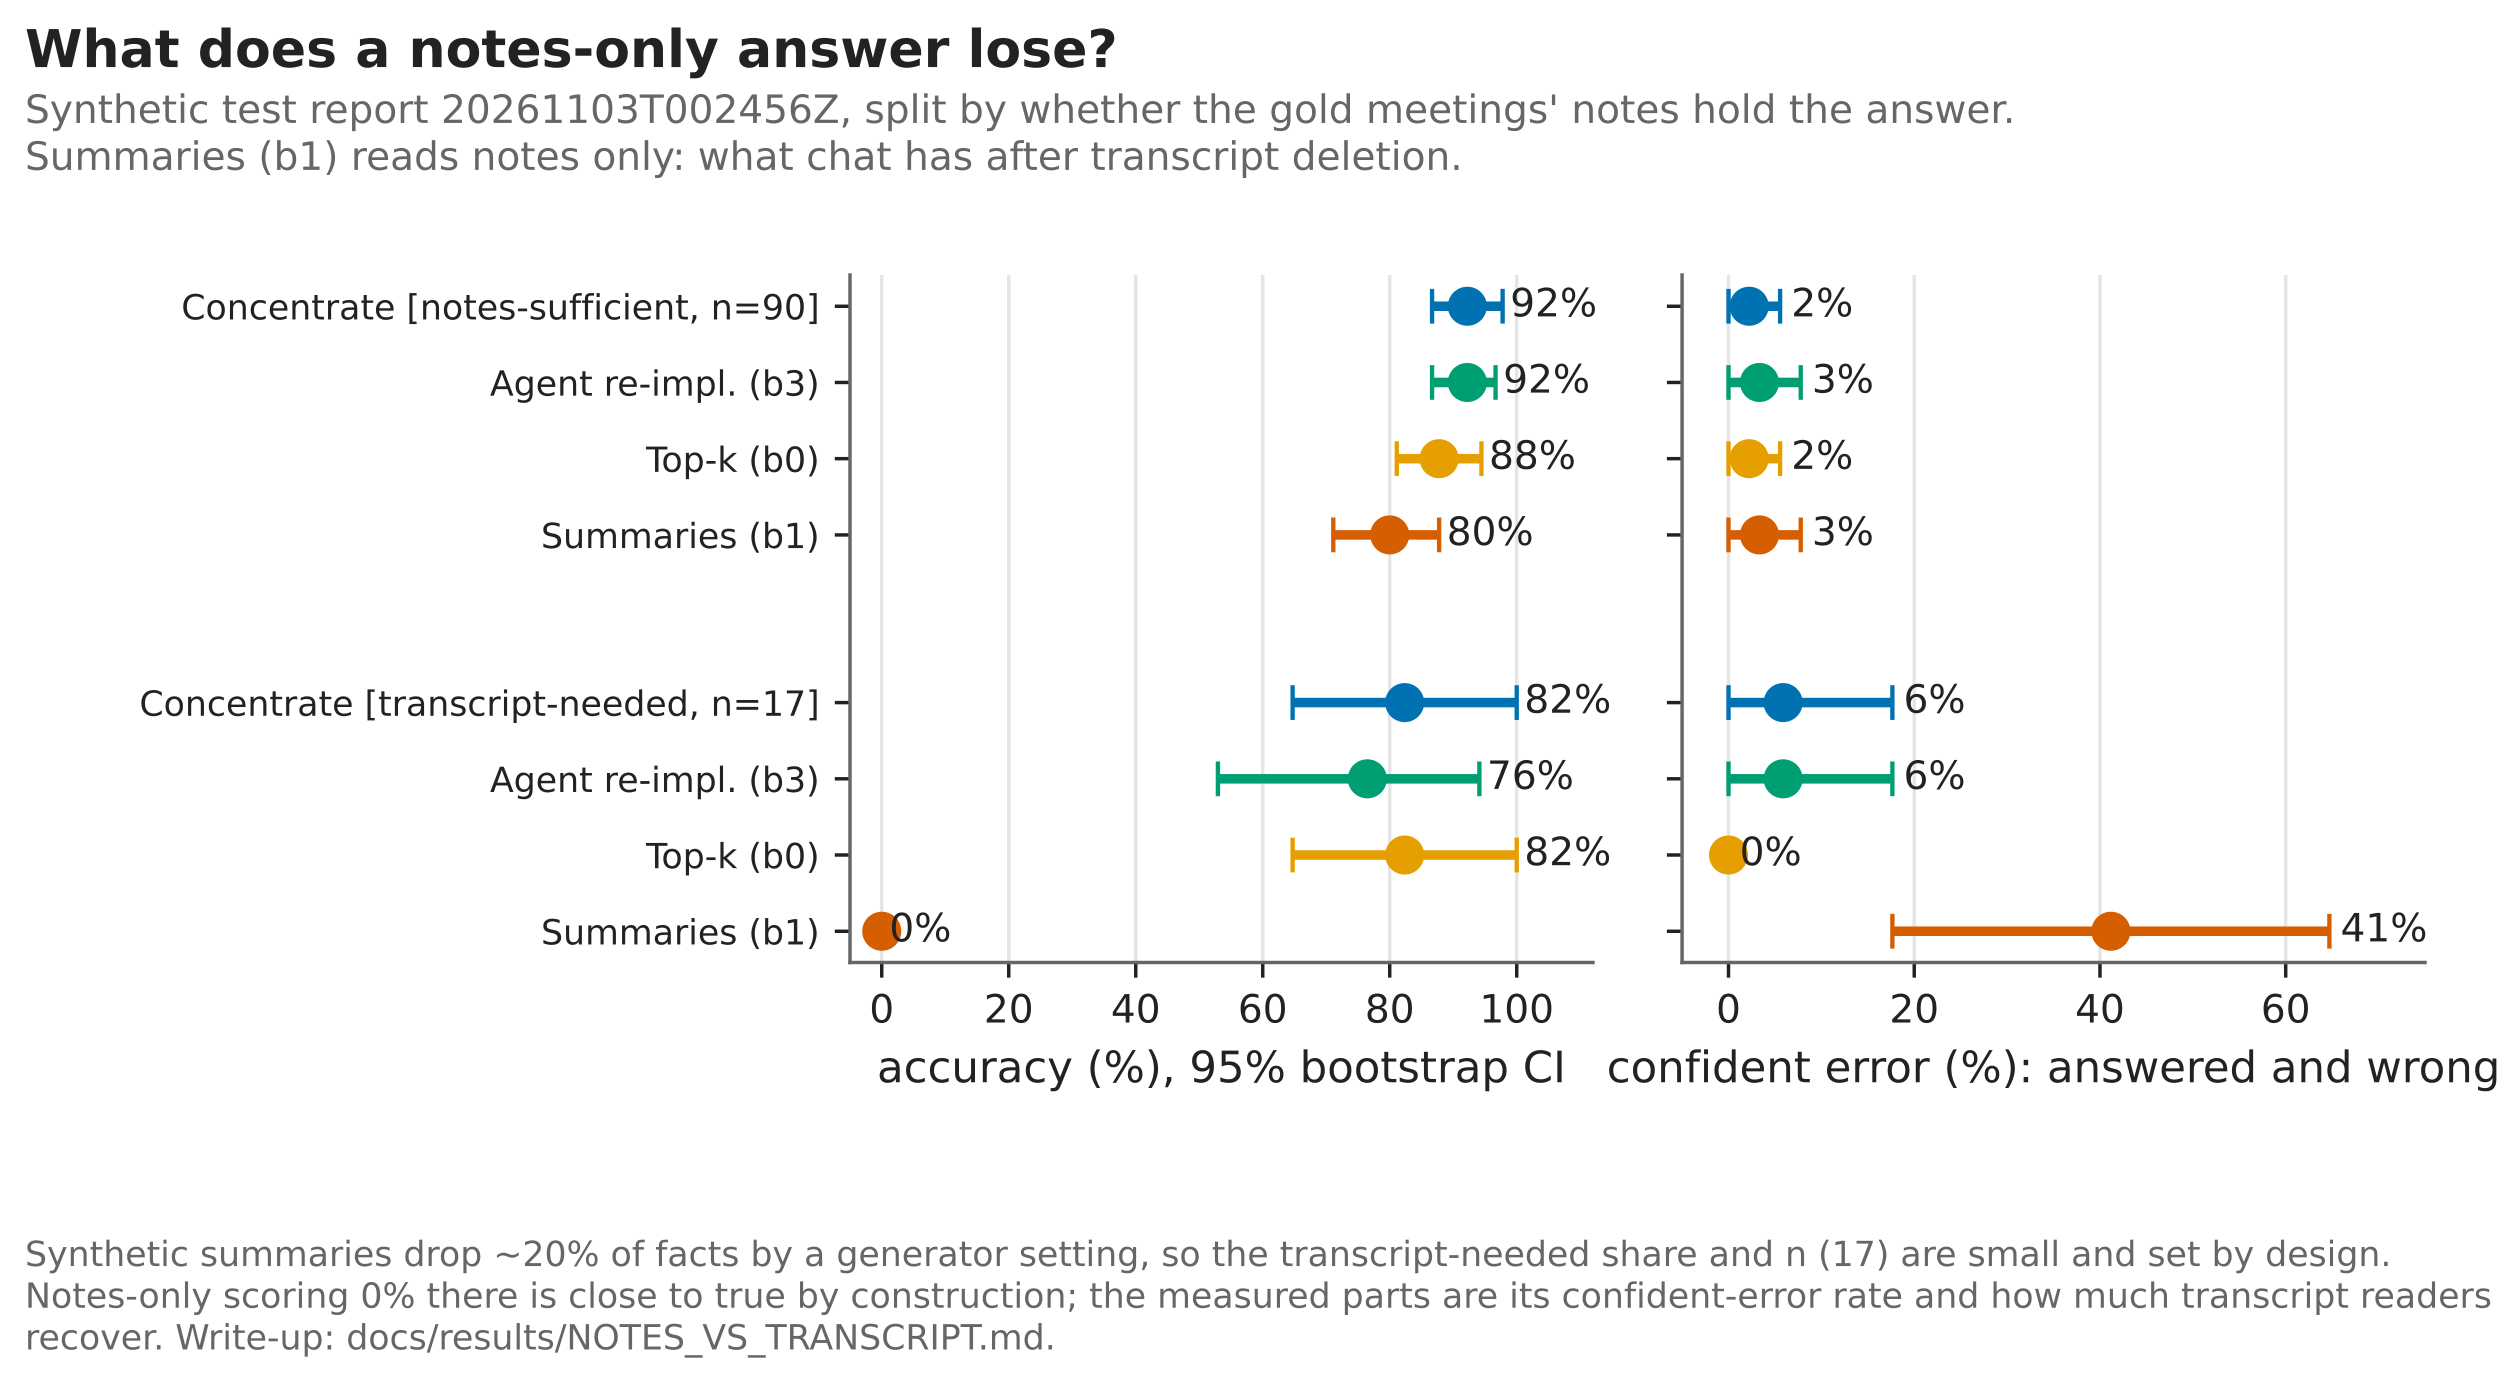
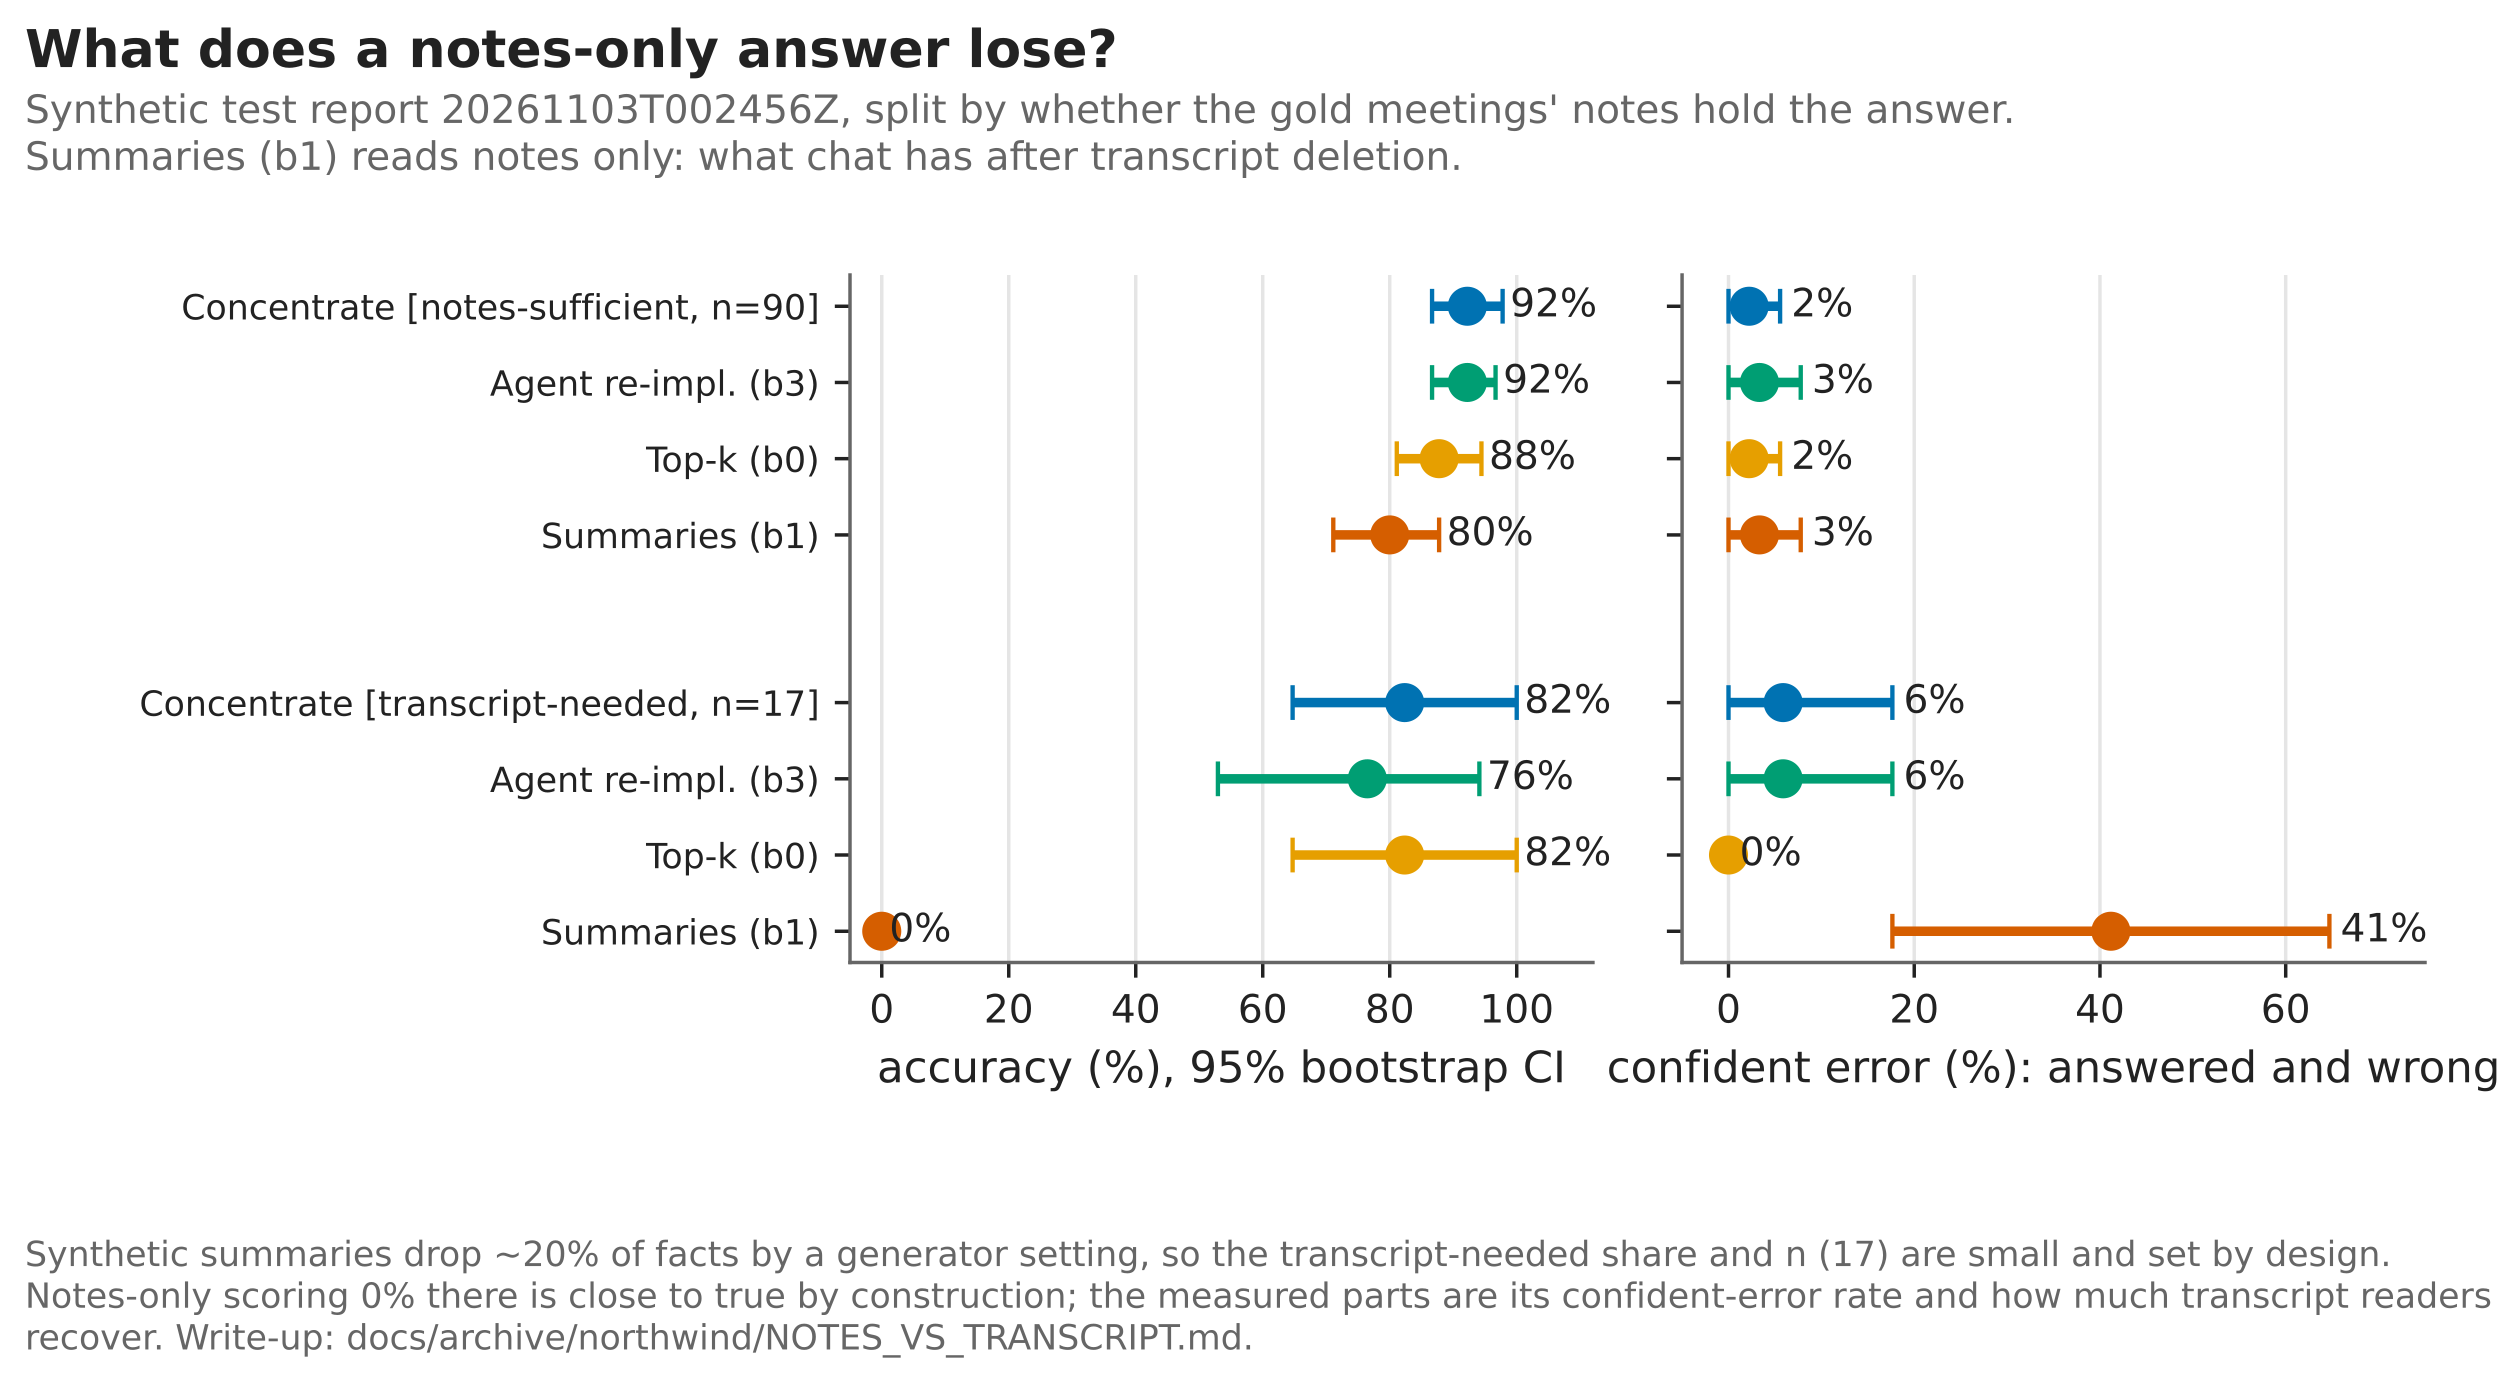
<svg xmlns="http://www.w3.org/2000/svg" xmlns:xlink="http://www.w3.org/1999/xlink" width="576pt" height="316.8pt" viewBox="0 0 576 316.8" version="1.1">
  <defs>
    <style type="text/css">*{stroke-linejoin: round; stroke-linecap: butt}</style>
  </defs>
  <g id="figure_1">
    <g id="patch_1">
      <path d="M 0 316.8  L 576 316.8  L 576 0  L 0 0  z " style="fill: #ffffff" />
    </g>
    <g id="axes_1">
      <g id="patch_2">
        <path d="M 195.84 221.76  L 367.01 221.76  L 367.01 63.36  L 195.84 63.36  z " style="fill: #ffffff" />
      </g>
      <g id="matplotlib.axis_1">
        <g id="xtick_1">
          <g id="line2d_1">
            <path d="M 203.155 221.76  L 203.155 63.36  " clip-path="url(#p1f9e043345)" style="fill: none; stroke: #e5e5e5; stroke-width: 0.8; stroke-linecap: square" />
          </g>
          <g id="line2d_2">
            <defs>
              <path id="mbfbeed4f77" d="M 0 0  L 0 3.5  " style="stroke: #222222; stroke-width: 0.8" />
            </defs>
            <g>
              <use xlink:href="#mbfbeed4f77" x="203.155" y="221.76" style="fill: #222222; stroke: #222222; stroke-width: 0.8" />
            </g>
          </g>
          <g id="text_1">
            <text style="font-size: 9px; font-family: 'DejaVu Sans', 'Helvetica', 'Arial', sans-serif; text-anchor: middle; fill: #222222" x="203.155" y="235.598" transform="rotate(-0 203.1549 235.5979)">0</text>
          </g>
        </g>
        <g id="xtick_2">
          <g id="line2d_3">
            <path d="M 232.415 221.76  L 232.415 63.36  " clip-path="url(#p1f9e043345)" style="fill: none; stroke: #e5e5e5; stroke-width: 0.8; stroke-linecap: square" />
          </g>
          <g id="line2d_4">
            <g>
              <use xlink:href="#mbfbeed4f77" x="232.415" y="221.76" style="fill: #222222; stroke: #222222; stroke-width: 0.8" />
            </g>
          </g>
          <g id="text_2">
            <text style="font-size: 9px; font-family: 'DejaVu Sans', 'Helvetica', 'Arial', sans-serif; text-anchor: middle; fill: #222222" x="232.415" y="235.598" transform="rotate(-0 232.4147 235.5979)">20</text>
          </g>
        </g>
        <g id="xtick_3">
          <g id="line2d_5">
            <path d="M 261.675 221.76  L 261.675 63.36  " clip-path="url(#p1f9e043345)" style="fill: none; stroke: #e5e5e5; stroke-width: 0.8; stroke-linecap: square" />
          </g>
          <g id="line2d_6">
            <g>
              <use xlink:href="#mbfbeed4f77" x="261.675" y="221.76" style="fill: #222222; stroke: #222222; stroke-width: 0.8" />
            </g>
          </g>
          <g id="text_3">
            <text style="font-size: 9px; font-family: 'DejaVu Sans', 'Helvetica', 'Arial', sans-serif; text-anchor: middle; fill: #222222" x="261.675" y="235.598" transform="rotate(-0 261.6745 235.5979)">40</text>
          </g>
        </g>
        <g id="xtick_4">
          <g id="line2d_7">
            <path d="M 290.934 221.76  L 290.934 63.36  " clip-path="url(#p1f9e043345)" style="fill: none; stroke: #e5e5e5; stroke-width: 0.8; stroke-linecap: square" />
          </g>
          <g id="line2d_8">
            <g>
              <use xlink:href="#mbfbeed4f77" x="290.934" y="221.76" style="fill: #222222; stroke: #222222; stroke-width: 0.8" />
            </g>
          </g>
          <g id="text_4">
            <text style="font-size: 9px; font-family: 'DejaVu Sans', 'Helvetica', 'Arial', sans-serif; text-anchor: middle; fill: #222222" x="290.934" y="235.598" transform="rotate(-0 290.9343 235.5979)">60</text>
          </g>
        </g>
        <g id="xtick_5">
          <g id="line2d_9">
            <path d="M 320.194 221.76  L 320.194 63.36  " clip-path="url(#p1f9e043345)" style="fill: none; stroke: #e5e5e5; stroke-width: 0.8; stroke-linecap: square" />
          </g>
          <g id="line2d_10">
            <g>
              <use xlink:href="#mbfbeed4f77" x="320.194" y="221.76" style="fill: #222222; stroke: #222222; stroke-width: 0.8" />
            </g>
          </g>
          <g id="text_5">
            <text style="font-size: 9px; font-family: 'DejaVu Sans', 'Helvetica', 'Arial', sans-serif; text-anchor: middle; fill: #222222" x="320.194" y="235.598" transform="rotate(-0 320.1941 235.5979)">80</text>
          </g>
        </g>
        <g id="xtick_6">
          <g id="line2d_11">
            <path d="M 349.454 221.76  L 349.454 63.36  " clip-path="url(#p1f9e043345)" style="fill: none; stroke: #e5e5e5; stroke-width: 0.8; stroke-linecap: square" />
          </g>
          <g id="line2d_12">
            <g>
              <use xlink:href="#mbfbeed4f77" x="349.454" y="221.76" style="fill: #222222; stroke: #222222; stroke-width: 0.8" />
            </g>
          </g>
          <g id="text_6">
            <text style="font-size: 9px; font-family: 'DejaVu Sans', 'Helvetica', 'Arial', sans-serif; text-anchor: middle; fill: #222222" x="349.454" y="235.598" transform="rotate(-0 349.4539 235.5979)">100</text>
          </g>
        </g>
        <g id="text_7">
          <text style="font-size: 10px; font-family: 'DejaVu Sans', 'Helvetica', 'Arial', sans-serif; text-anchor: middle; fill: #222222" x="281.425" y="249.358" transform="rotate(-0 281.4249 249.3584)">accuracy (%), 95% bootstrap CI</text>
        </g>
      </g>
      <g id="matplotlib.axis_2">
        <g id="ytick_1">
          <g id="line2d_13">
            <defs>
              <path id="m882cb36562" d="M 0 0  L -3.5 0  " style="stroke: #222222; stroke-width: 0.8" />
            </defs>
            <g>
              <use xlink:href="#m882cb36562" x="195.84" y="70.56" style="fill: #222222; stroke: #222222; stroke-width: 0.8" />
            </g>
          </g>
          <g id="text_8">
            <text style="font-size: 8px; font-family: 'DejaVu Sans', 'Helvetica', 'Arial', sans-serif; text-anchor: end; fill: #222222" x="188.84" y="73.599" transform="rotate(-0 188.84 73.59937)">Concentrate  [notes-sufficient, n=90]</text>
          </g>
        </g>
        <g id="ytick_2">
          <g id="line2d_14">
            <g>
              <use xlink:href="#m882cb36562" x="195.84" y="88.121" style="fill: #222222; stroke: #222222; stroke-width: 0.8" />
            </g>
          </g>
          <g id="text_9">
            <text style="font-size: 8px; font-family: 'DejaVu Sans', 'Helvetica', 'Arial', sans-serif; text-anchor: end; fill: #222222" x="188.84" y="91.16" transform="rotate(-0 188.84 91.16035)">Agent re-impl. (b3)</text>
          </g>
        </g>
        <g id="ytick_3">
          <g id="line2d_15">
            <g>
              <use xlink:href="#m882cb36562" x="195.84" y="105.682" style="fill: #222222; stroke: #222222; stroke-width: 0.8" />
            </g>
          </g>
          <g id="text_10">
            <text style="font-size: 8px; font-family: 'DejaVu Sans', 'Helvetica', 'Arial', sans-serif; text-anchor: end; fill: #222222" x="188.84" y="108.721" transform="rotate(-0 188.84 108.7213)">Top-k (b0)</text>
          </g>
        </g>
        <g id="ytick_4">
          <g id="line2d_16">
            <g>
              <use xlink:href="#m882cb36562" x="195.84" y="123.243" style="fill: #222222; stroke: #222222; stroke-width: 0.8" />
            </g>
          </g>
          <g id="text_11">
            <text style="font-size: 8px; font-family: 'DejaVu Sans', 'Helvetica', 'Arial', sans-serif; text-anchor: end; fill: #222222" x="188.84" y="126.282" transform="rotate(-0 188.84 126.2823)">Summaries (b1)</text>
          </g>
        </g>
        <g id="ytick_5">
          <g id="line2d_17">
            <g>
              <use xlink:href="#m882cb36562" x="195.84" y="161.877" style="fill: #222222; stroke: #222222; stroke-width: 0.8" />
            </g>
          </g>
          <g id="text_12">
            <text style="font-size: 8px; font-family: 'DejaVu Sans', 'Helvetica', 'Arial', sans-serif; text-anchor: end; fill: #222222" x="188.84" y="164.916" transform="rotate(-0 188.84 164.9164)">Concentrate  [transcript-needed, n=17]</text>
          </g>
        </g>
        <g id="ytick_6">
          <g id="line2d_18">
            <g>
              <use xlink:href="#m882cb36562" x="195.84" y="179.438" style="fill: #222222; stroke: #222222; stroke-width: 0.8" />
            </g>
          </g>
          <g id="text_13">
            <text style="font-size: 8px; font-family: 'DejaVu Sans', 'Helvetica', 'Arial', sans-serif; text-anchor: end; fill: #222222" x="188.84" y="182.477" transform="rotate(-0 188.84 182.4774)">Agent re-impl. (b3)</text>
          </g>
        </g>
        <g id="ytick_7">
          <g id="line2d_19">
            <g>
              <use xlink:href="#m882cb36562" x="195.84" y="196.999" style="fill: #222222; stroke: #222222; stroke-width: 0.8" />
            </g>
          </g>
          <g id="text_14">
            <text style="font-size: 8px; font-family: 'DejaVu Sans', 'Helvetica', 'Arial', sans-serif; text-anchor: end; fill: #222222" x="188.84" y="200.038" transform="rotate(-0 188.84 200.0384)">Top-k (b0)</text>
          </g>
        </g>
        <g id="ytick_8">
          <g id="line2d_20">
            <g>
              <use xlink:href="#m882cb36562" x="195.84" y="214.56" style="fill: #222222; stroke: #222222; stroke-width: 0.8" />
            </g>
          </g>
          <g id="text_15">
            <text style="font-size: 8px; font-family: 'DejaVu Sans', 'Helvetica', 'Arial', sans-serif; text-anchor: end; fill: #222222" x="188.84" y="217.599" transform="rotate(-0 188.84 217.5994)">Summaries (b1)</text>
          </g>
        </g>
      </g>
      <g id="LineCollection_1">
        <path d="M 329.947 70.56  L 346.203 70.56  " clip-path="url(#p1f9e043345)" style="fill: none; stroke: #0072b2; stroke-width: 2.2" />
      </g>
      <g id="line2d_21">
        <defs>
          <path id="mf7b65b3f2f" d="M 0 4  L 0 -4  " style="stroke: #0072b2" />
        </defs>
        <g clip-path="url(#p1f9e043345)">
          <use xlink:href="#mf7b65b3f2f" x="329.947" y="70.56" style="fill: #0072b2; stroke: #0072b2" />
        </g>
      </g>
      <g id="line2d_22">
        <g clip-path="url(#p1f9e043345)">
          <use xlink:href="#mf7b65b3f2f" x="346.203" y="70.56" style="fill: #0072b2; stroke: #0072b2" />
        </g>
      </g>
      <g id="LineCollection_2">
        <path d="M 329.947 88.121  L 344.577 88.121  " clip-path="url(#p1f9e043345)" style="fill: none; stroke: #009e73; stroke-width: 2.2" />
      </g>
      <g id="line2d_23">
        <defs>
          <path id="m835ad7be14" d="M 0 4  L 0 -4  " style="stroke: #009e73" />
        </defs>
        <g clip-path="url(#p1f9e043345)">
          <use xlink:href="#m835ad7be14" x="329.947" y="88.121" style="fill: #009e73; stroke: #009e73" />
        </g>
      </g>
      <g id="line2d_24">
        <g clip-path="url(#p1f9e043345)">
          <use xlink:href="#m835ad7be14" x="344.577" y="88.121" style="fill: #009e73; stroke: #009e73" />
        </g>
      </g>
      <g id="LineCollection_3">
        <path d="M 321.82 105.682  L 341.326 105.682  " clip-path="url(#p1f9e043345)" style="fill: none; stroke: #e69f00; stroke-width: 2.2" />
      </g>
      <g id="line2d_25">
        <defs>
          <path id="m9a24b5ce82" d="M 0 4  L 0 -4  " style="stroke: #e69f00" />
        </defs>
        <g clip-path="url(#p1f9e043345)">
          <use xlink:href="#m9a24b5ce82" x="321.82" y="105.682" style="fill: #e69f00; stroke: #e69f00" />
        </g>
      </g>
      <g id="line2d_26">
        <g clip-path="url(#p1f9e043345)">
          <use xlink:href="#m9a24b5ce82" x="341.326" y="105.682" style="fill: #e69f00; stroke: #e69f00" />
        </g>
      </g>
      <g id="LineCollection_4">
        <path d="M 307.19 123.243  L 331.573 123.243  " clip-path="url(#p1f9e043345)" style="fill: none; stroke: #d55e00; stroke-width: 2.2" />
      </g>
      <g id="line2d_27">
        <defs>
          <path id="m2316b4b13b" d="M 0 4  L 0 -4  " style="stroke: #d55e00" />
        </defs>
        <g clip-path="url(#p1f9e043345)">
          <use xlink:href="#m2316b4b13b" x="307.19" y="123.243" style="fill: #d55e00; stroke: #d55e00" />
        </g>
      </g>
      <g id="line2d_28">
        <g clip-path="url(#p1f9e043345)">
          <use xlink:href="#m2316b4b13b" x="331.573" y="123.243" style="fill: #d55e00; stroke: #d55e00" />
        </g>
      </g>
      <g id="LineCollection_5">
        <path d="M 297.819 161.877  L 349.454 161.877  " clip-path="url(#p1f9e043345)" style="fill: none; stroke: #0072b2; stroke-width: 2.2" />
      </g>
      <g id="line2d_29">
        <g clip-path="url(#p1f9e043345)">
          <use xlink:href="#mf7b65b3f2f" x="297.819" y="161.877" style="fill: #0072b2; stroke: #0072b2" />
        </g>
      </g>
      <g id="line2d_30">
        <g clip-path="url(#p1f9e043345)">
          <use xlink:href="#mf7b65b3f2f" x="349.454" y="161.877" style="fill: #0072b2; stroke: #0072b2" />
        </g>
      </g>
      <g id="LineCollection_6">
        <path d="M 280.607 179.438  L 340.848 179.438  " clip-path="url(#p1f9e043345)" style="fill: none; stroke: #009e73; stroke-width: 2.2" />
      </g>
      <g id="line2d_31">
        <g clip-path="url(#p1f9e043345)">
          <use xlink:href="#m835ad7be14" x="280.607" y="179.438" style="fill: #009e73; stroke: #009e73" />
        </g>
      </g>
      <g id="line2d_32">
        <g clip-path="url(#p1f9e043345)">
          <use xlink:href="#m835ad7be14" x="340.848" y="179.438" style="fill: #009e73; stroke: #009e73" />
        </g>
      </g>
      <g id="LineCollection_7">
        <path d="M 297.819 196.999  L 349.454 196.999  " clip-path="url(#p1f9e043345)" style="fill: none; stroke: #e69f00; stroke-width: 2.2" />
      </g>
      <g id="line2d_33">
        <g clip-path="url(#p1f9e043345)">
          <use xlink:href="#m9a24b5ce82" x="297.819" y="196.999" style="fill: #e69f00; stroke: #e69f00" />
        </g>
      </g>
      <g id="line2d_34">
        <g clip-path="url(#p1f9e043345)">
          <use xlink:href="#m9a24b5ce82" x="349.454" y="196.999" style="fill: #e69f00; stroke: #e69f00" />
        </g>
      </g>
      <g id="LineCollection_8">
        <path d="M 203.155 214.56  L 203.155 214.56  " clip-path="url(#p1f9e043345)" style="fill: none; stroke: #d55e00; stroke-width: 2.2" />
      </g>
      <g id="line2d_35">
        <g clip-path="url(#p1f9e043345)">
          <use xlink:href="#m2316b4b13b" x="203.155" y="214.56" style="fill: #d55e00; stroke: #d55e00" />
        </g>
      </g>
      <g id="line2d_36">
        <g clip-path="url(#p1f9e043345)">
          <use xlink:href="#m2316b4b13b" x="203.155" y="214.56" style="fill: #d55e00; stroke: #d55e00" />
        </g>
      </g>
      <g id="line2d_37">
        <defs>
          <path id="m438af57d94" d="M 0 4  C 1.061 4 2.078 3.579 2.828 2.828  C 3.579 2.078 4 1.061 4 0  C 4 -1.061 3.579 -2.078 2.828 -2.828  C 2.078 -3.579 1.061 -4 0 -4  C -1.061 -4 -2.078 -3.579 -2.828 -2.828  C -3.579 -2.078 -4 -1.061 -4 0  C -4 1.061 -3.579 2.078 -2.828 2.828  C -2.078 3.579 -1.061 4 0 4  z " style="stroke: #0072b2" />
        </defs>
        <g clip-path="url(#p1f9e043345)">
          <use xlink:href="#m438af57d94" x="338.075" y="70.56" style="fill: #0072b2; stroke: #0072b2" />
        </g>
      </g>
      <g id="line2d_38">
        <defs>
          <path id="mea07ca6ca2" d="M 0 4  C 1.061 4 2.078 3.579 2.828 2.828  C 3.579 2.078 4 1.061 4 0  C 4 -1.061 3.579 -2.078 2.828 -2.828  C 2.078 -3.579 1.061 -4 0 -4  C -1.061 -4 -2.078 -3.579 -2.828 -2.828  C -3.579 -2.078 -4 -1.061 -4 0  C -4 1.061 -3.579 2.078 -2.828 2.828  C -2.078 3.579 -1.061 4 0 4  z " style="stroke: #009e73" />
        </defs>
        <g clip-path="url(#p1f9e043345)">
          <use xlink:href="#mea07ca6ca2" x="338.075" y="88.121" style="fill: #009e73; stroke: #009e73" />
        </g>
      </g>
      <g id="line2d_39">
        <defs>
          <path id="meaa4873762" d="M 0 4  C 1.061 4 2.078 3.579 2.828 2.828  C 3.579 2.078 4 1.061 4 0  C 4 -1.061 3.579 -2.078 2.828 -2.828  C 2.078 -3.579 1.061 -4 0 -4  C -1.061 -4 -2.078 -3.579 -2.828 -2.828  C -3.579 -2.078 -4 -1.061 -4 0  C -4 1.061 -3.579 2.078 -2.828 2.828  C -2.078 3.579 -1.061 4 0 4  z " style="stroke: #e69f00" />
        </defs>
        <g clip-path="url(#p1f9e043345)">
          <use xlink:href="#meaa4873762" x="331.573" y="105.682" style="fill: #e69f00; stroke: #e69f00" />
        </g>
      </g>
      <g id="line2d_40">
        <defs>
          <path id="m835c1e6cf1" d="M 0 4  C 1.061 4 2.078 3.579 2.828 2.828  C 3.579 2.078 4 1.061 4 0  C 4 -1.061 3.579 -2.078 2.828 -2.828  C 2.078 -3.579 1.061 -4 0 -4  C -1.061 -4 -2.078 -3.579 -2.828 -2.828  C -3.579 -2.078 -4 -1.061 -4 0  C -4 1.061 -3.579 2.078 -2.828 2.828  C -2.078 3.579 -1.061 4 0 4  z " style="stroke: #d55e00" />
        </defs>
        <g clip-path="url(#p1f9e043345)">
          <use xlink:href="#m835c1e6cf1" x="320.194" y="123.243" style="fill: #d55e00; stroke: #d55e00" />
        </g>
      </g>
      <g id="line2d_41">
        <g clip-path="url(#p1f9e043345)">
          <use xlink:href="#m438af57d94" x="323.636" y="161.877" style="fill: #0072b2; stroke: #0072b2" />
        </g>
      </g>
      <g id="line2d_42">
        <g clip-path="url(#p1f9e043345)">
          <use xlink:href="#mea07ca6ca2" x="315.031" y="179.438" style="fill: #009e73; stroke: #009e73" />
        </g>
      </g>
      <g id="line2d_43">
        <g clip-path="url(#p1f9e043345)">
          <use xlink:href="#meaa4873762" x="323.636" y="196.999" style="fill: #e69f00; stroke: #e69f00" />
        </g>
      </g>
      <g id="line2d_44">
        <g clip-path="url(#p1f9e043345)">
          <use xlink:href="#m835c1e6cf1" x="203.155" y="214.56" style="fill: #d55e00; stroke: #d55e00" />
        </g>
      </g>
      <g id="patch_3">
        <path d="M 195.84 221.76  L 195.84 63.36  " style="fill: none; stroke: #666666; stroke-width: 0.8; stroke-linejoin: miter; stroke-linecap: square" />
      </g>
      <g id="patch_4">
        <path d="M 195.84 221.76  L 367.01 221.76  " style="fill: none; stroke: #666666; stroke-width: 0.8; stroke-linejoin: miter; stroke-linecap: square" />
      </g>
      <g id="text_16">
        <text style="font-size: 9px; font-family: 'DejaVu Sans', 'Helvetica', 'Arial', sans-serif; text-anchor: start; fill: #222222" x="347.958" y="72.898" transform="rotate(-0 347.9584 72.89789)">92%</text>
      </g>
      <g id="text_17">
        <text style="font-size: 9px; font-family: 'DejaVu Sans', 'Helvetica', 'Arial', sans-serif; text-anchor: start; fill: #222222" x="346.333" y="90.459" transform="rotate(-0 346.3329 90.45887)">92%</text>
      </g>
      <g id="text_18">
        <text style="font-size: 9px; font-family: 'DejaVu Sans', 'Helvetica', 'Arial', sans-serif; text-anchor: start; fill: #222222" x="343.082" y="108.02" transform="rotate(-0 343.0818 108.0198)">88%</text>
      </g>
      <g id="text_19">
        <text style="font-size: 9px; font-family: 'DejaVu Sans', 'Helvetica', 'Arial', sans-serif; text-anchor: start; fill: #222222" x="333.329" y="125.581" transform="rotate(-0 333.3285 125.5808)">80%</text>
      </g>
      <g id="text_20">
        <text style="font-size: 9px; font-family: 'DejaVu Sans', 'Helvetica', 'Arial', sans-serif; text-anchor: start; fill: #222222" x="351.21" y="164.215" transform="rotate(-0 351.2095 164.215)">82%</text>
      </g>
      <g id="text_21">
        <text style="font-size: 9px; font-family: 'DejaVu Sans', 'Helvetica', 'Arial', sans-serif; text-anchor: start; fill: #222222" x="342.604" y="181.776" transform="rotate(-0 342.6037 181.7759)">76%</text>
      </g>
      <g id="text_22">
        <text style="font-size: 9px; font-family: 'DejaVu Sans', 'Helvetica', 'Arial', sans-serif; text-anchor: start; fill: #222222" x="351.21" y="199.337" transform="rotate(-0 351.2095 199.3369)">82%</text>
      </g>
      <g id="text_23">
        <text style="font-size: 9px; font-family: 'DejaVu Sans', 'Helvetica', 'Arial', sans-serif; text-anchor: start; fill: #222222" x="204.911" y="216.898" transform="rotate(-0 204.9105 216.8979)">0%</text>
      </g>
    </g>
    <g id="axes_2">
      <g id="patch_5">
        <path d="M 387.55 221.76  L 558.72 221.76  L 558.72 63.36  L 387.55 63.36  z " style="fill: #ffffff" />
      </g>
      <g id="matplotlib.axis_3">
        <g id="xtick_7">
          <g id="line2d_45">
            <path d="M 398.248 221.76  L 398.248 63.36  " clip-path="url(#p6dda573bbb)" style="fill: none; stroke: #e5e5e5; stroke-width: 0.8; stroke-linecap: square" />
          </g>
          <g id="line2d_46">
            <g>
              <use xlink:href="#mbfbeed4f77" x="398.248" y="221.76" style="fill: #222222; stroke: #222222; stroke-width: 0.8" />
            </g>
          </g>
          <g id="text_24">
            <text style="font-size: 9px; font-family: 'DejaVu Sans', 'Helvetica', 'Arial', sans-serif; text-anchor: middle; fill: #222222" x="398.248" y="235.598" transform="rotate(-0 398.2483 235.5979)">0</text>
          </g>
        </g>
        <g id="xtick_8">
          <g id="line2d_47">
            <path d="M 441.041 221.76  L 441.041 63.36  " clip-path="url(#p6dda573bbb)" style="fill: none; stroke: #e5e5e5; stroke-width: 0.8; stroke-linecap: square" />
          </g>
          <g id="line2d_48">
            <g>
              <use xlink:href="#mbfbeed4f77" x="441.041" y="221.76" style="fill: #222222; stroke: #222222; stroke-width: 0.8" />
            </g>
          </g>
          <g id="text_25">
            <text style="font-size: 9px; font-family: 'DejaVu Sans', 'Helvetica', 'Arial', sans-serif; text-anchor: middle; fill: #222222" x="441.041" y="235.598" transform="rotate(-0 441.0408 235.5979)">20</text>
          </g>
        </g>
        <g id="xtick_9">
          <g id="line2d_49">
            <path d="M 483.833 221.76  L 483.833 63.36  " clip-path="url(#p6dda573bbb)" style="fill: none; stroke: #e5e5e5; stroke-width: 0.8; stroke-linecap: square" />
          </g>
          <g id="line2d_50">
            <g>
              <use xlink:href="#mbfbeed4f77" x="483.833" y="221.76" style="fill: #222222; stroke: #222222; stroke-width: 0.8" />
            </g>
          </g>
          <g id="text_26">
            <text style="font-size: 9px; font-family: 'DejaVu Sans', 'Helvetica', 'Arial', sans-serif; text-anchor: middle; fill: #222222" x="483.833" y="235.598" transform="rotate(-0 483.8332 235.5979)">40</text>
          </g>
        </g>
        <g id="xtick_10">
          <g id="line2d_51">
            <path d="M 526.626 221.76  L 526.626 63.36  " clip-path="url(#p6dda573bbb)" style="fill: none; stroke: #e5e5e5; stroke-width: 0.8; stroke-linecap: square" />
          </g>
          <g id="line2d_52">
            <g>
              <use xlink:href="#mbfbeed4f77" x="526.626" y="221.76" style="fill: #222222; stroke: #222222; stroke-width: 0.8" />
            </g>
          </g>
          <g id="text_27">
            <text style="font-size: 9px; font-family: 'DejaVu Sans', 'Helvetica', 'Arial', sans-serif; text-anchor: middle; fill: #222222" x="526.626" y="235.598" transform="rotate(-0 526.6257 235.5979)">60</text>
          </g>
        </g>
        <g id="text_28">
          <text style="font-size: 10px; font-family: 'DejaVu Sans', 'Helvetica', 'Arial', sans-serif; text-anchor: middle; fill: #222222" x="473.135" y="249.358" transform="rotate(-0 473.1351 249.3584)">confident error (%): answered and wrong</text>
        </g>
      </g>
      <g id="matplotlib.axis_4">
        <g id="ytick_9">
          <g id="line2d_53">
            <g>
              <use xlink:href="#m882cb36562" x="387.55" y="70.56" style="fill: #222222; stroke: #222222; stroke-width: 0.8" />
            </g>
          </g>
        </g>
        <g id="ytick_10">
          <g id="line2d_54">
            <g>
              <use xlink:href="#m882cb36562" x="387.55" y="88.121" style="fill: #222222; stroke: #222222; stroke-width: 0.8" />
            </g>
          </g>
        </g>
        <g id="ytick_11">
          <g id="line2d_55">
            <g>
              <use xlink:href="#m882cb36562" x="387.55" y="105.682" style="fill: #222222; stroke: #222222; stroke-width: 0.8" />
            </g>
          </g>
        </g>
        <g id="ytick_12">
          <g id="line2d_56">
            <g>
              <use xlink:href="#m882cb36562" x="387.55" y="123.243" style="fill: #222222; stroke: #222222; stroke-width: 0.8" />
            </g>
          </g>
        </g>
        <g id="ytick_13">
          <g id="line2d_57">
            <g>
              <use xlink:href="#m882cb36562" x="387.55" y="161.877" style="fill: #222222; stroke: #222222; stroke-width: 0.8" />
            </g>
          </g>
        </g>
        <g id="ytick_14">
          <g id="line2d_58">
            <g>
              <use xlink:href="#m882cb36562" x="387.55" y="179.438" style="fill: #222222; stroke: #222222; stroke-width: 0.8" />
            </g>
          </g>
        </g>
        <g id="ytick_15">
          <g id="line2d_59">
            <g>
              <use xlink:href="#m882cb36562" x="387.55" y="196.999" style="fill: #222222; stroke: #222222; stroke-width: 0.8" />
            </g>
          </g>
        </g>
        <g id="ytick_16">
          <g id="line2d_60">
            <g>
              <use xlink:href="#m882cb36562" x="387.55" y="214.56" style="fill: #222222; stroke: #222222; stroke-width: 0.8" />
            </g>
          </g>
        </g>
      </g>
      <g id="LineCollection_9">
        <path d="M 398.248 70.56  L 410.135 70.56  " clip-path="url(#p6dda573bbb)" style="fill: none; stroke: #0072b2; stroke-width: 2.2" />
      </g>
      <g id="line2d_61">
        <g clip-path="url(#p6dda573bbb)">
          <use xlink:href="#mf7b65b3f2f" x="398.248" y="70.56" style="fill: #0072b2; stroke: #0072b2" />
        </g>
      </g>
      <g id="line2d_62">
        <g clip-path="url(#p6dda573bbb)">
          <use xlink:href="#mf7b65b3f2f" x="410.135" y="70.56" style="fill: #0072b2; stroke: #0072b2" />
        </g>
      </g>
      <g id="LineCollection_10">
        <path d="M 398.248 88.121  L 414.89 88.121  " clip-path="url(#p6dda573bbb)" style="fill: none; stroke: #009e73; stroke-width: 2.2" />
      </g>
      <g id="line2d_63">
        <g clip-path="url(#p6dda573bbb)">
          <use xlink:href="#m835ad7be14" x="398.248" y="88.121" style="fill: #009e73; stroke: #009e73" />
        </g>
      </g>
      <g id="line2d_64">
        <g clip-path="url(#p6dda573bbb)">
          <use xlink:href="#m835ad7be14" x="414.89" y="88.121" style="fill: #009e73; stroke: #009e73" />
        </g>
      </g>
      <g id="LineCollection_11">
        <path d="M 398.248 105.682  L 410.135 105.682  " clip-path="url(#p6dda573bbb)" style="fill: none; stroke: #e69f00; stroke-width: 2.2" />
      </g>
      <g id="line2d_65">
        <g clip-path="url(#p6dda573bbb)">
          <use xlink:href="#m9a24b5ce82" x="398.248" y="105.682" style="fill: #e69f00; stroke: #e69f00" />
        </g>
      </g>
      <g id="line2d_66">
        <g clip-path="url(#p6dda573bbb)">
          <use xlink:href="#m9a24b5ce82" x="410.135" y="105.682" style="fill: #e69f00; stroke: #e69f00" />
        </g>
      </g>
      <g id="LineCollection_12">
        <path d="M 398.248 123.243  L 414.89 123.243  " clip-path="url(#p6dda573bbb)" style="fill: none; stroke: #d55e00; stroke-width: 2.2" />
      </g>
      <g id="line2d_67">
        <g clip-path="url(#p6dda573bbb)">
          <use xlink:href="#m2316b4b13b" x="398.248" y="123.243" style="fill: #d55e00; stroke: #d55e00" />
        </g>
      </g>
      <g id="line2d_68">
        <g clip-path="url(#p6dda573bbb)">
          <use xlink:href="#m2316b4b13b" x="414.89" y="123.243" style="fill: #d55e00; stroke: #d55e00" />
        </g>
      </g>
      <g id="LineCollection_13">
        <path d="M 398.248 161.877  L 436.006 161.877  " clip-path="url(#p6dda573bbb)" style="fill: none; stroke: #0072b2; stroke-width: 2.2" />
      </g>
      <g id="line2d_69">
        <g clip-path="url(#p6dda573bbb)">
          <use xlink:href="#mf7b65b3f2f" x="398.248" y="161.877" style="fill: #0072b2; stroke: #0072b2" />
        </g>
      </g>
      <g id="line2d_70">
        <g clip-path="url(#p6dda573bbb)">
          <use xlink:href="#mf7b65b3f2f" x="436.006" y="161.877" style="fill: #0072b2; stroke: #0072b2" />
        </g>
      </g>
      <g id="LineCollection_14">
        <path d="M 398.248 179.438  L 436.006 179.438  " clip-path="url(#p6dda573bbb)" style="fill: none; stroke: #009e73; stroke-width: 2.2" />
      </g>
      <g id="line2d_71">
        <g clip-path="url(#p6dda573bbb)">
          <use xlink:href="#m835ad7be14" x="398.248" y="179.438" style="fill: #009e73; stroke: #009e73" />
        </g>
      </g>
      <g id="line2d_72">
        <g clip-path="url(#p6dda573bbb)">
          <use xlink:href="#m835ad7be14" x="436.006" y="179.438" style="fill: #009e73; stroke: #009e73" />
        </g>
      </g>
      <g id="LineCollection_15">
        <path d="M 398.248 196.999  L 398.248 196.999  " clip-path="url(#p6dda573bbb)" style="fill: none; stroke: #e69f00; stroke-width: 2.2" />
      </g>
      <g id="line2d_73">
        <g clip-path="url(#p6dda573bbb)">
          <use xlink:href="#m9a24b5ce82" x="398.248" y="196.999" style="fill: #e69f00; stroke: #e69f00" />
        </g>
      </g>
      <g id="line2d_74">
        <g clip-path="url(#p6dda573bbb)">
          <use xlink:href="#m9a24b5ce82" x="398.248" y="196.999" style="fill: #e69f00; stroke: #e69f00" />
        </g>
      </g>
      <g id="LineCollection_16">
        <path d="M 436.006 214.56  L 536.694 214.56  " clip-path="url(#p6dda573bbb)" style="fill: none; stroke: #d55e00; stroke-width: 2.2" />
      </g>
      <g id="line2d_75">
        <g clip-path="url(#p6dda573bbb)">
          <use xlink:href="#m2316b4b13b" x="436.006" y="214.56" style="fill: #d55e00; stroke: #d55e00" />
        </g>
      </g>
      <g id="line2d_76">
        <g clip-path="url(#p6dda573bbb)">
          <use xlink:href="#m2316b4b13b" x="536.694" y="214.56" style="fill: #d55e00; stroke: #d55e00" />
        </g>
      </g>
      <g id="line2d_77">
        <g clip-path="url(#p6dda573bbb)">
          <use xlink:href="#m438af57d94" x="403.003" y="70.56" style="fill: #0072b2; stroke: #0072b2" />
        </g>
      </g>
      <g id="line2d_78">
        <g clip-path="url(#p6dda573bbb)">
          <use xlink:href="#mea07ca6ca2" x="405.38" y="88.121" style="fill: #009e73; stroke: #009e73" />
        </g>
      </g>
      <g id="line2d_79">
        <g clip-path="url(#p6dda573bbb)">
          <use xlink:href="#meaa4873762" x="403.003" y="105.682" style="fill: #e69f00; stroke: #e69f00" />
        </g>
      </g>
      <g id="line2d_80">
        <g clip-path="url(#p6dda573bbb)">
          <use xlink:href="#m835c1e6cf1" x="405.38" y="123.243" style="fill: #d55e00; stroke: #d55e00" />
        </g>
      </g>
      <g id="line2d_81">
        <g clip-path="url(#p6dda573bbb)">
          <use xlink:href="#m438af57d94" x="410.834" y="161.877" style="fill: #0072b2; stroke: #0072b2" />
        </g>
      </g>
      <g id="line2d_82">
        <g clip-path="url(#p6dda573bbb)">
          <use xlink:href="#mea07ca6ca2" x="410.834" y="179.438" style="fill: #009e73; stroke: #009e73" />
        </g>
      </g>
      <g id="line2d_83">
        <g clip-path="url(#p6dda573bbb)">
          <use xlink:href="#meaa4873762" x="398.248" y="196.999" style="fill: #e69f00; stroke: #e69f00" />
        </g>
      </g>
      <g id="line2d_84">
        <g clip-path="url(#p6dda573bbb)">
          <use xlink:href="#m835c1e6cf1" x="486.35" y="214.56" style="fill: #d55e00; stroke: #d55e00" />
        </g>
      </g>
      <g id="patch_6">
        <path d="M 387.55 221.76  L 387.55 63.36  " style="fill: none; stroke: #666666; stroke-width: 0.8; stroke-linejoin: miter; stroke-linecap: square" />
      </g>
      <g id="patch_7">
        <path d="M 387.55 221.76  L 558.72 221.76  " style="fill: none; stroke: #666666; stroke-width: 0.8; stroke-linejoin: miter; stroke-linecap: square" />
      </g>
      <g id="text_29">
        <text style="font-size: 9px; font-family: 'DejaVu Sans', 'Helvetica', 'Arial', sans-serif; text-anchor: start; fill: #222222" x="412.703" y="72.898" transform="rotate(-0 412.7026 72.89789)">2%</text>
      </g>
      <g id="text_30">
        <text style="font-size: 9px; font-family: 'DejaVu Sans', 'Helvetica', 'Arial', sans-serif; text-anchor: start; fill: #222222" x="417.457" y="90.459" transform="rotate(-0 417.4574 90.45887)">3%</text>
      </g>
      <g id="text_31">
        <text style="font-size: 9px; font-family: 'DejaVu Sans', 'Helvetica', 'Arial', sans-serif; text-anchor: start; fill: #222222" x="412.703" y="108.02" transform="rotate(-0 412.7026 108.0198)">2%</text>
      </g>
      <g id="text_32">
        <text style="font-size: 9px; font-family: 'DejaVu Sans', 'Helvetica', 'Arial', sans-serif; text-anchor: start; fill: #222222" x="417.457" y="125.581" transform="rotate(-0 417.4574 125.5808)">3%</text>
      </g>
      <g id="text_33">
        <text style="font-size: 9px; font-family: 'DejaVu Sans', 'Helvetica', 'Arial', sans-serif; text-anchor: start; fill: #222222" x="438.574" y="164.215" transform="rotate(-0 438.5739 164.215)">6%</text>
      </g>
      <g id="text_34">
        <text style="font-size: 9px; font-family: 'DejaVu Sans', 'Helvetica', 'Arial', sans-serif; text-anchor: start; fill: #222222" x="438.574" y="181.776" transform="rotate(-0 438.5739 181.7759)">6%</text>
      </g>
      <g id="text_35">
        <text style="font-size: 9px; font-family: 'DejaVu Sans', 'Helvetica', 'Arial', sans-serif; text-anchor: start; fill: #222222" x="400.816" y="199.337" transform="rotate(-0 400.8158 199.3369)">0%</text>
      </g>
      <g id="text_36">
        <text style="font-size: 9px; font-family: 'DejaVu Sans', 'Helvetica', 'Arial', sans-serif; text-anchor: start; fill: #222222" x="539.262" y="216.898" transform="rotate(-0 539.262 216.8979)">41%</text>
      </g>
    </g>
    <g id="text_37">
      <text style="font-weight: 700; font-size: 12px; font-family: 'DejaVu Sans', 'Helvetica', 'Arial', sans-serif; text-anchor: start; fill: #222222" x="5.76" y="15.454" transform="rotate(-0 5.76 15.45412)">What does a notes-only answer lose?</text>
    </g>
    <g id="text_38">
      <text style="font-size: 9px; font-family: 'DejaVu Sans', 'Helvetica', 'Arial', sans-serif; fill: #666666" transform="translate(5.76 28.33147)">Synthetic test report 20261103T002456Z, split by whether the gold meetings' notes hold the answer.</text>
      <text style="font-size: 9px; font-family: 'DejaVu Sans', 'Helvetica', 'Arial', sans-serif; fill: #666666" transform="translate(5.76 39.13393)">Summaries (b1) reads notes only: what chat has after transcript deletion.</text>
    </g>
    <g id="text_39">
      <text style="font-size: 8px; font-family: 'DejaVu Sans', 'Helvetica', 'Arial', sans-serif; fill: #666666" transform="translate(5.76 291.705)">Synthetic summaries drop ~20% of facts by a generator setting, so the transcript-needed share and n (17) are small and set by design.</text>
      <text style="font-size: 8px; font-family: 'DejaVu Sans', 'Helvetica', 'Arial', sans-serif; fill: #666666" transform="translate(5.76 301.3072)">Notes-only scoring 0% there is close to true by construction; the measured parts are its confident-error rate and how much transcript readers</text>
-       <text style="font-size: 8px; font-family: 'DejaVu Sans', 'Helvetica', 'Arial', sans-serif; fill: #666666" transform="translate(5.76 310.9093)">recover. Write-up: docs/results/NOTES_VS_TRANSCRIPT.md.</text>
+       <text style="font-size: 8px; font-family: 'DejaVu Sans', 'Helvetica', 'Arial', sans-serif; fill: #666666" transform="translate(5.76 310.9093)">recover. Write-up: docs/archive/northwind/NOTES_VS_TRANSCRIPT.md.</text>
    </g>
  </g>
  <defs>
    <clipPath id="p1f9e043345">
      <rect x="195.84" y="63.36" width="171.17" height="158.4" />
    </clipPath>
    <clipPath id="p6dda573bbb">
      <rect x="387.55" y="63.36" width="171.17" height="158.4" />
    </clipPath>
  </defs>
</svg>
